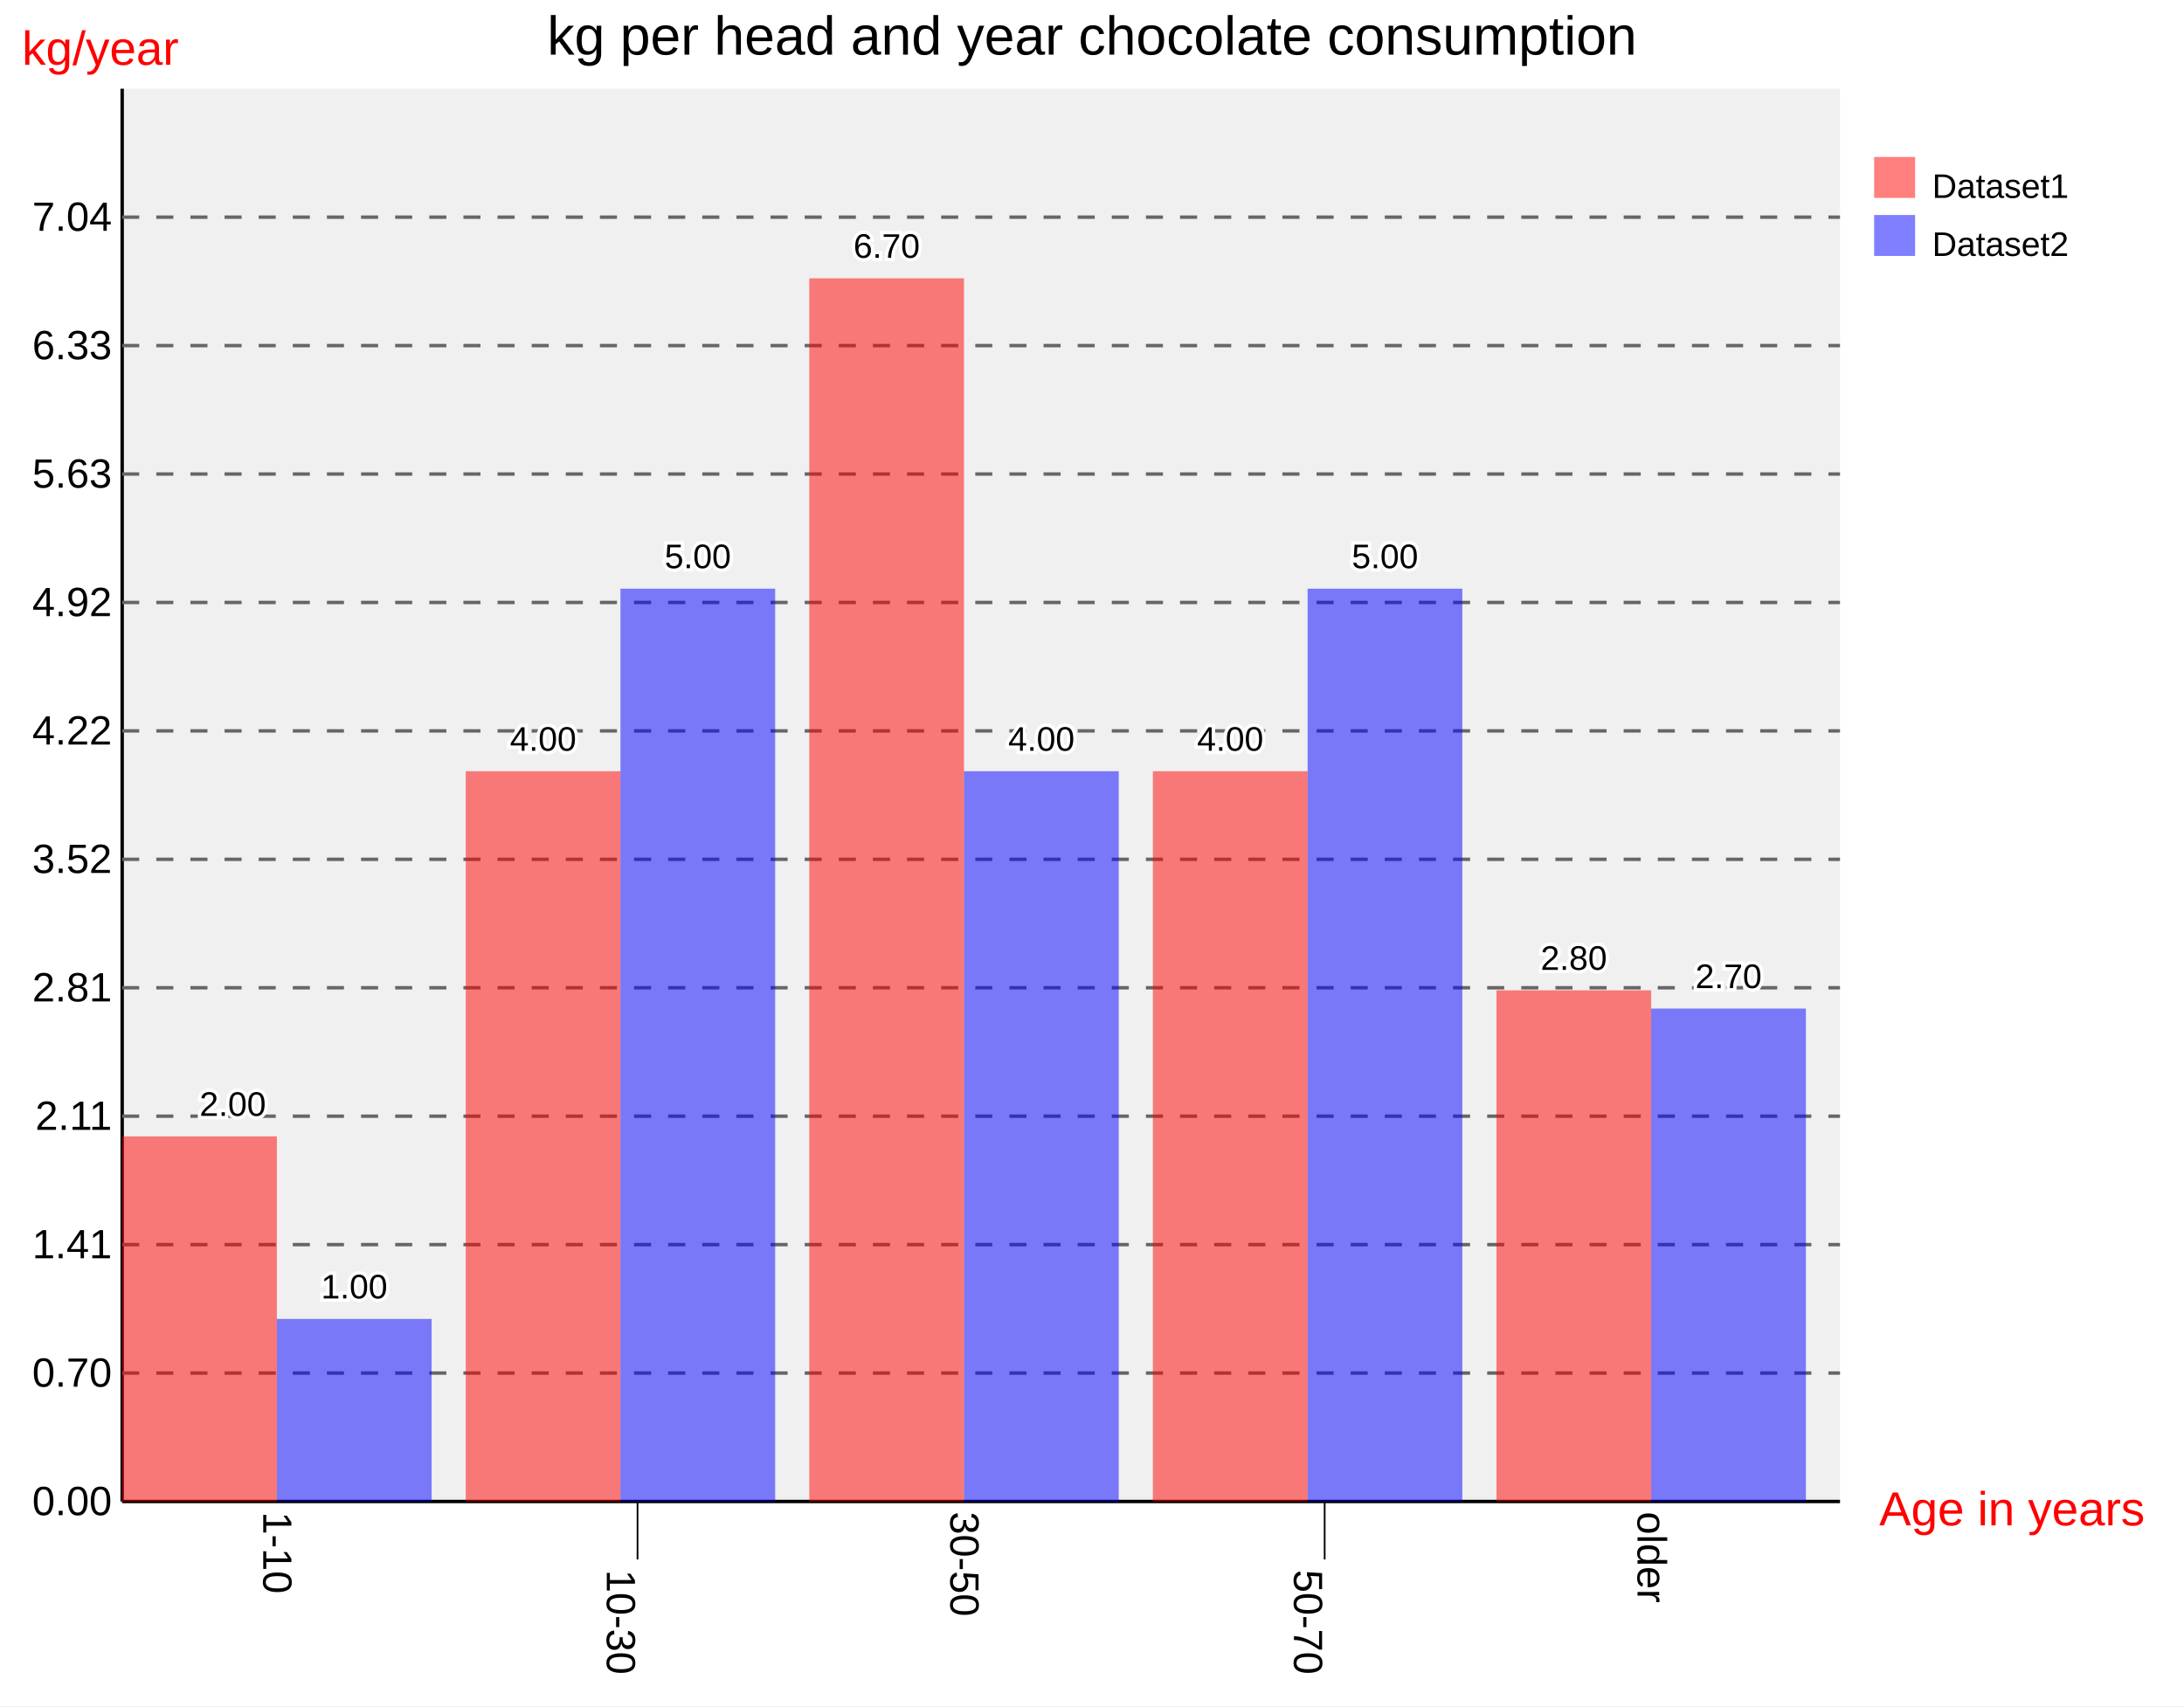
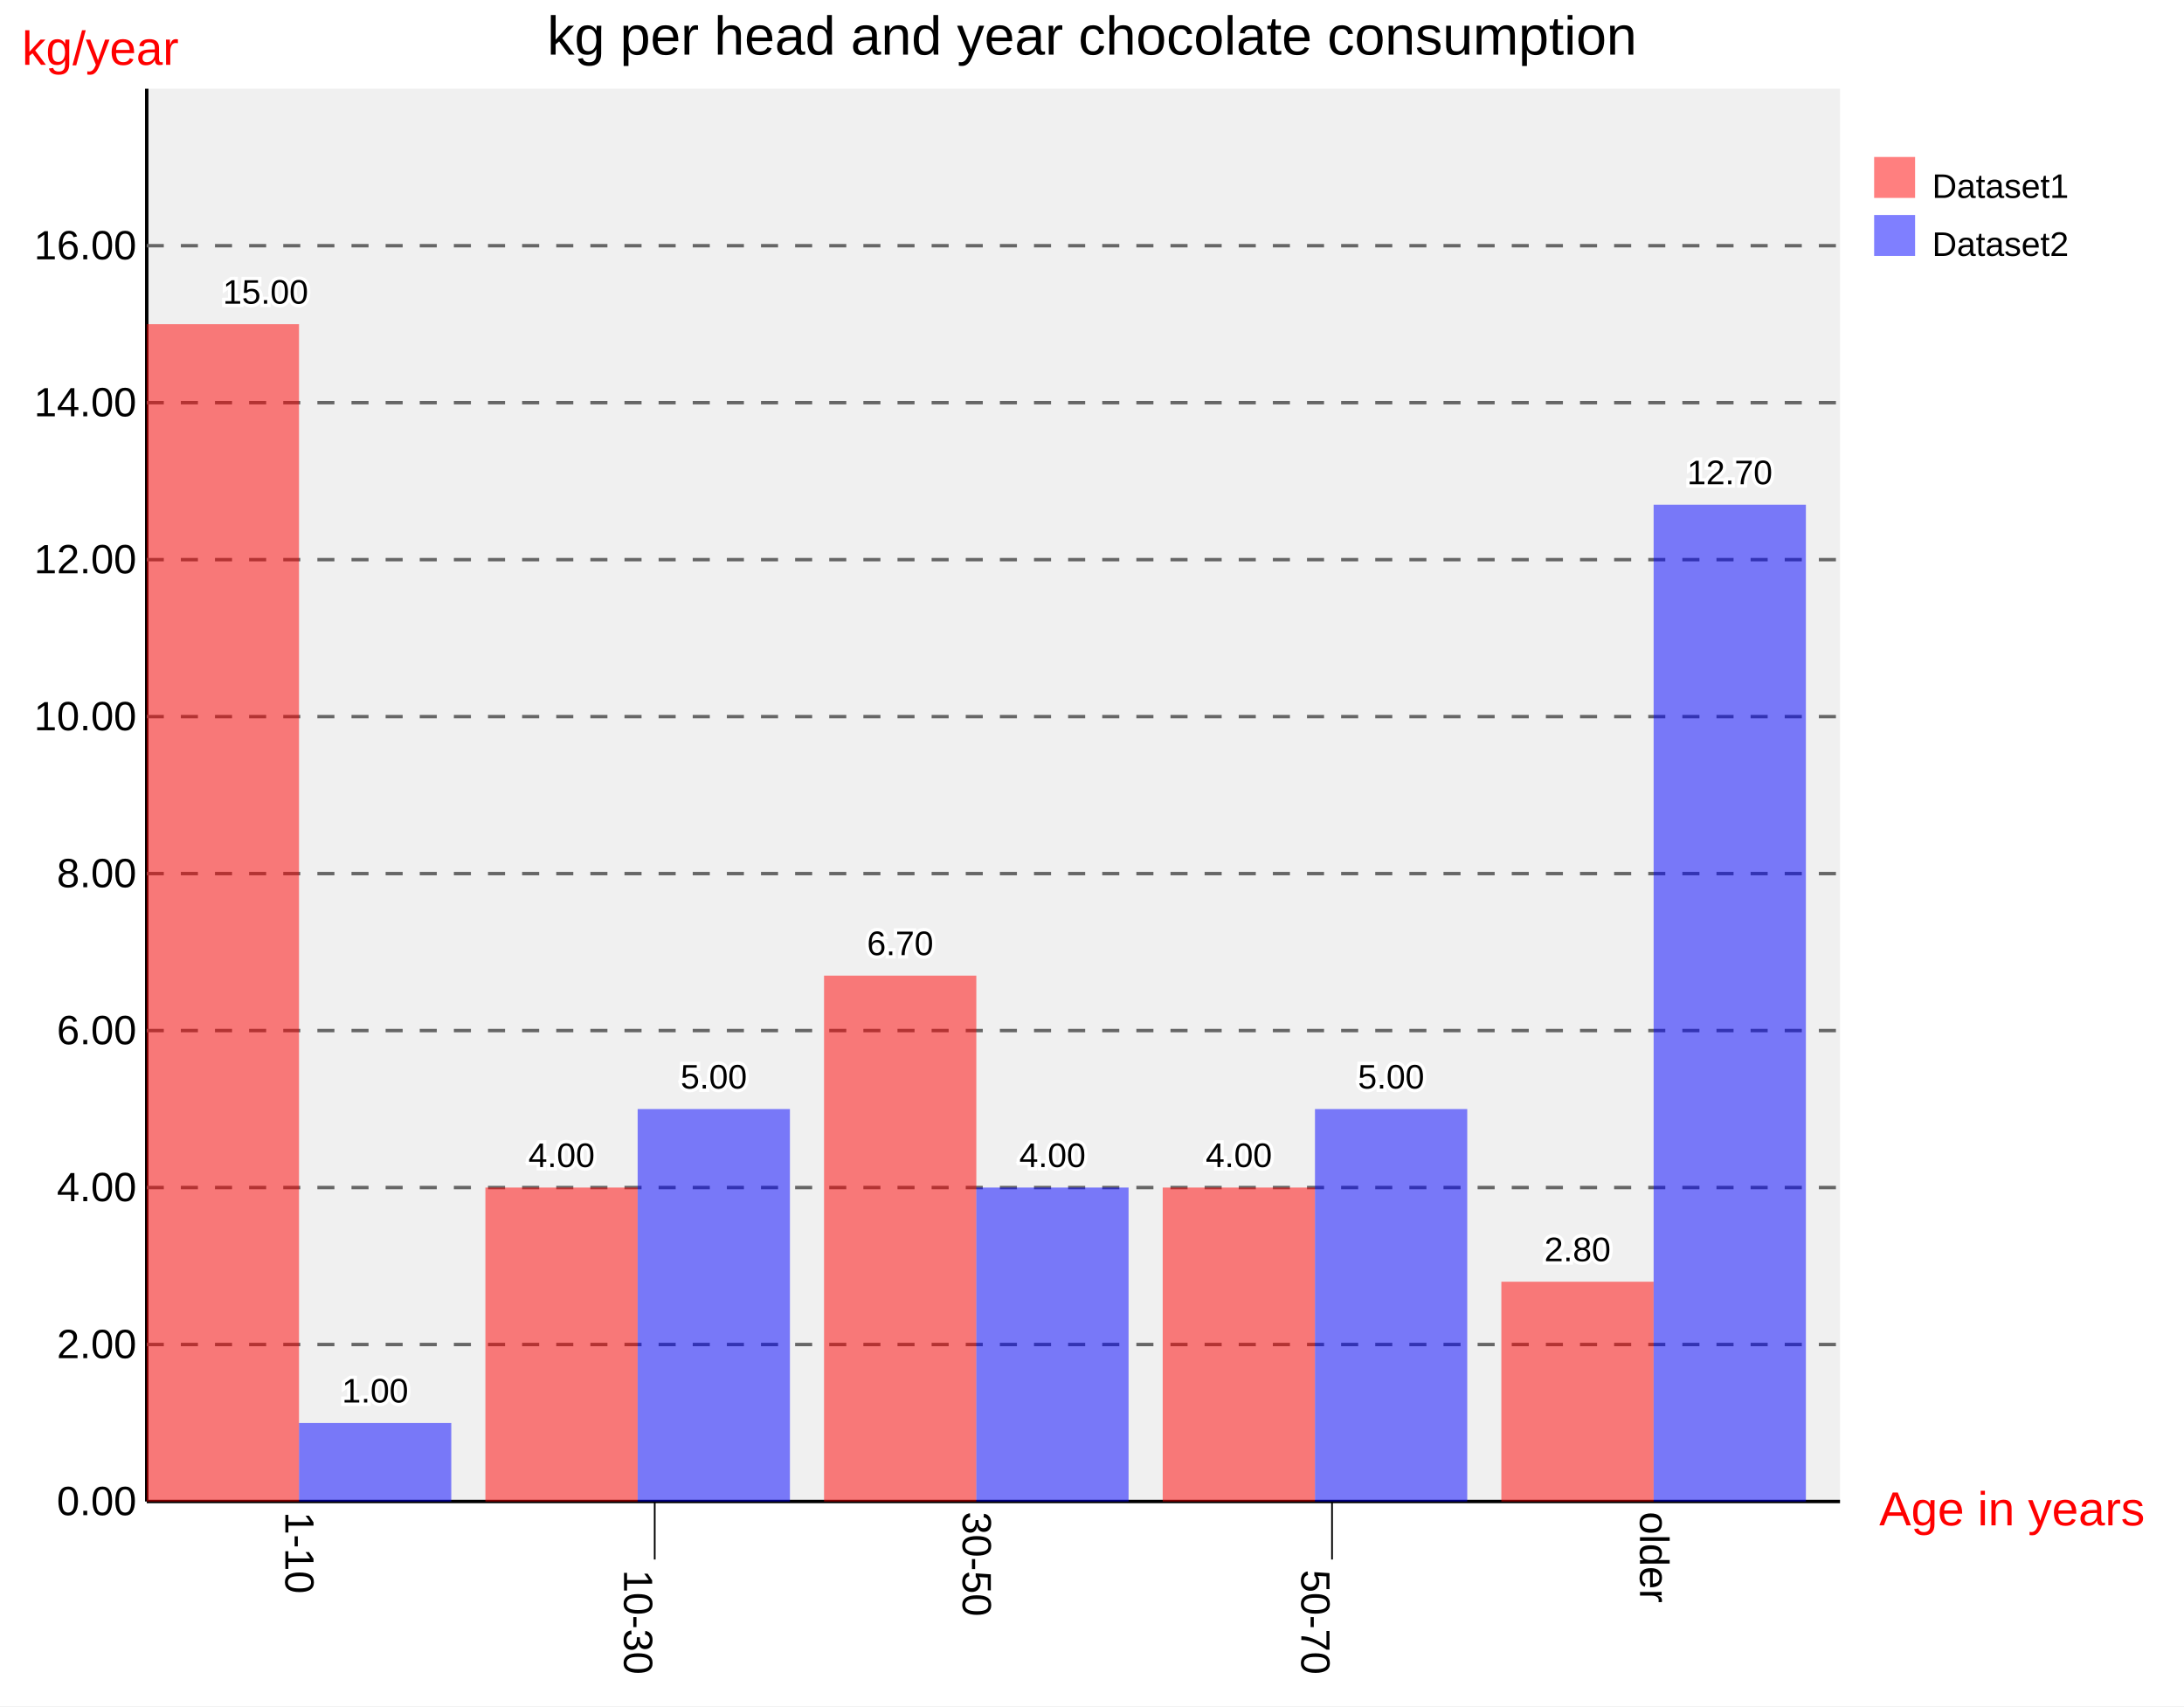
<svg xmlns="http://www.w3.org/2000/svg" width="640" height="500" viewBox="0 0 640 500">
  <defs />
  <rect width="640" height="500" x="0" y="0" class="svgBackground" style="fill:#ffffff;" />
-   <g transform="translate( 35.8 26 )">
-     <rect x="0" y="0" width="503.4" height="414.0" class="graphBackground" style="fill:#f0f0f0;" />
-     <path d="M 0 414.0 h503.4" class="axis" id="yAxis" style="stroke: #000000; stroke-width: 1px;" />
+   <g transform="translate( 43.0 26 )">
+     <rect x="0" y="0" width="496.2" height="414.0" class="graphBackground" style="fill:#f0f0f0;" />
+     <path d="M 0 414.0 h496.2" class="axis" id="yAxis" style="stroke: #000000; stroke-width: 1px;" />
    <path d="M 0.0 0 v414.0" class="axis" id="xAxis" style="stroke: #000000; stroke-width: 1px;" />
-     <text class="xAxisLabels" x="50.34" y="429.0" transform="rotate( 90 50.34 417.0 ) translate( 0 -3 )" style="text-anchor: middle; fill: #000000; font-size: 12px; font-family: &quot;Arial&quot;, sans-serif; font-weight: normal;text-anchor: start">1-10</text>
-     <text class="xAxisLabels" x="151.02" y="446.0" transform="rotate( 90 151.02 434.0 ) translate( 0 -3 )" style="text-anchor: middle; fill: #000000; font-size: 12px; font-family: &quot;Arial&quot;, sans-serif; font-weight: normal;text-anchor: start">10-30</text>
-     <path d="M151.02 414.0 v17" class="staggerGuideLine" style="fill: none; stroke: #000000; stroke-width: 0.5px;" />
-     <text class="xAxisLabels" x="251.7" y="429.0" transform="rotate( 90 251.7 417.0 ) translate( 0 -3 )" style="text-anchor: middle; fill: #000000; font-size: 12px; font-family: &quot;Arial&quot;, sans-serif; font-weight: normal;text-anchor: start">30-50</text>
-     <text class="xAxisLabels" x="352.38" y="446.0" transform="rotate( 90 352.38 434.0 ) translate( 0 -3 )" style="text-anchor: middle; fill: #000000; font-size: 12px; font-family: &quot;Arial&quot;, sans-serif; font-weight: normal;text-anchor: start">50-70</text>
-     <path d="M352.38 414.0 v17" class="staggerGuideLine" style="fill: none; stroke: #000000; stroke-width: 0.5px;" />
-     <text class="xAxisLabels" x="453.06" y="429.0" transform="rotate( 90 453.06 417.0 ) translate( 0 -3 )" style="text-anchor: middle; fill: #000000; font-size: 12px; font-family: &quot;Arial&quot;, sans-serif; font-weight: normal;text-anchor: start">older</text>
+     <text class="xAxisLabels" x="49.62" y="429.0" transform="rotate( 90 49.62 417.0 ) translate( 0 -3 )" style="text-anchor: middle; fill: #000000; font-size: 12px; font-family: &quot;Arial&quot;, sans-serif; font-weight: normal;text-anchor: start">1-10</text>
+     <text class="xAxisLabels" x="148.86" y="446.0" transform="rotate( 90 148.86 434.0 ) translate( 0 -3 )" style="text-anchor: middle; fill: #000000; font-size: 12px; font-family: &quot;Arial&quot;, sans-serif; font-weight: normal;text-anchor: start">10-30</text>
+     <path d="M148.86 414.0 v17" class="staggerGuideLine" style="fill: none; stroke: #000000; stroke-width: 0.5px;" />
+     <text class="xAxisLabels" x="248.1" y="429.0" transform="rotate( 90 248.1 417.0 ) translate( 0 -3 )" style="text-anchor: middle; fill: #000000; font-size: 12px; font-family: &quot;Arial&quot;, sans-serif; font-weight: normal;text-anchor: start">30-50</text>
+     <text class="xAxisLabels" x="347.34" y="446.0" transform="rotate( 90 347.34 434.0 ) translate( 0 -3 )" style="text-anchor: middle; fill: #000000; font-size: 12px; font-family: &quot;Arial&quot;, sans-serif; font-weight: normal;text-anchor: start">50-70</text>
+     <path d="M347.34 414.0 v17" class="staggerGuideLine" style="fill: none; stroke: #000000; stroke-width: 0.5px;" />
+     <text class="xAxisLabels" x="446.58" y="429.0" transform="rotate( 90 446.58 417.0 ) translate( 0 -3 )" style="text-anchor: middle; fill: #000000; font-size: 12px; font-family: &quot;Arial&quot;, sans-serif; font-weight: normal;text-anchor: start">older</text>
    <text x="-3" y="418.0" class="yAxisLabels" style="text-anchor: end; fill: #000000; font-size: 12px; font-family: &quot;Arial&quot;, sans-serif; font-weight: normal;text-anchor: end">0.00</text>
-     <text x="-3" y="380.364" class="yAxisLabels" style="text-anchor: end; fill: #000000; font-size: 12px; font-family: &quot;Arial&quot;, sans-serif; font-weight: normal;text-anchor: end">0.70</text>
-     <path d="M0 376.364 h503.4" class="guideLines" style="stroke: #666666; stroke-width: 1px; stroke-dasharray: 5 5;" />
-     <text x="-3" y="342.727" class="yAxisLabels" style="text-anchor: end; fill: #000000; font-size: 12px; font-family: &quot;Arial&quot;, sans-serif; font-weight: normal;text-anchor: end">1.41</text>
-     <path d="M0 338.727 h503.4" class="guideLines" style="stroke: #666666; stroke-width: 1px; stroke-dasharray: 5 5;" />
-     <text x="-3" y="305.091" class="yAxisLabels" style="text-anchor: end; fill: #000000; font-size: 12px; font-family: &quot;Arial&quot;, sans-serif; font-weight: normal;text-anchor: end">2.11</text>
-     <path d="M0 301.091 h503.4" class="guideLines" style="stroke: #666666; stroke-width: 1px; stroke-dasharray: 5 5;" />
-     <text x="-3" y="267.455" class="yAxisLabels" style="text-anchor: end; fill: #000000; font-size: 12px; font-family: &quot;Arial&quot;, sans-serif; font-weight: normal;text-anchor: end">2.81</text>
-     <path d="M0 263.455 h503.4" class="guideLines" style="stroke: #666666; stroke-width: 1px; stroke-dasharray: 5 5;" />
-     <text x="-3" y="229.818" class="yAxisLabels" style="text-anchor: end; fill: #000000; font-size: 12px; font-family: &quot;Arial&quot;, sans-serif; font-weight: normal;text-anchor: end">3.52</text>
-     <path d="M0 225.818 h503.4" class="guideLines" style="stroke: #666666; stroke-width: 1px; stroke-dasharray: 5 5;" />
-     <text x="-3" y="192.182" class="yAxisLabels" style="text-anchor: end; fill: #000000; font-size: 12px; font-family: &quot;Arial&quot;, sans-serif; font-weight: normal;text-anchor: end">4.22</text>
-     <path d="M0 188.182 h503.4" class="guideLines" style="stroke: #666666; stroke-width: 1px; stroke-dasharray: 5 5;" />
-     <text x="-3" y="154.545" class="yAxisLabels" style="text-anchor: end; fill: #000000; font-size: 12px; font-family: &quot;Arial&quot;, sans-serif; font-weight: normal;text-anchor: end">4.92</text>
-     <path d="M0 150.545 h503.4" class="guideLines" style="stroke: #666666; stroke-width: 1px; stroke-dasharray: 5 5;" />
-     <text x="-3" y="116.909" class="yAxisLabels" style="text-anchor: end; fill: #000000; font-size: 12px; font-family: &quot;Arial&quot;, sans-serif; font-weight: normal;text-anchor: end">5.63</text>
-     <path d="M0 112.909 h503.4" class="guideLines" style="stroke: #666666; stroke-width: 1px; stroke-dasharray: 5 5;" />
-     <text x="-3" y="79.273" class="yAxisLabels" style="text-anchor: end; fill: #000000; font-size: 12px; font-family: &quot;Arial&quot;, sans-serif; font-weight: normal;text-anchor: end">6.33</text>
-     <path d="M0 75.273 h503.4" class="guideLines" style="stroke: #666666; stroke-width: 1px; stroke-dasharray: 5 5;" />
-     <text x="-3" y="41.636" class="yAxisLabels" style="text-anchor: end; fill: #000000; font-size: 12px; font-family: &quot;Arial&quot;, sans-serif; font-weight: normal;text-anchor: end">7.04</text>
-     <path d="M0 37.636 h503.4" class="guideLines" style="stroke: #666666; stroke-width: 1px; stroke-dasharray: 5 5;" />
-     <rect x="0.0" y="307.003" width="45.34" height="106.997" class="fill1" style="fill: #ff0000; fill-opacity: 0.5; stroke: none; stroke-width: 0.5px;" />
-     <rect x="45.34" y="360.501" width="45.34" height="53.499" class="fill2" style="fill: #0000ff; fill-opacity: 0.5; stroke: none; stroke-width: 1px;" />
-     <rect x="100.68" y="200.005" width="45.34" height="213.995" class="fill1" style="fill: #ff0000; fill-opacity: 0.5; stroke: none; stroke-width: 0.5px;" />
-     <rect x="146.02" y="146.506" width="45.34" height="267.494" class="fill2" style="fill: #0000ff; fill-opacity: 0.5; stroke: none; stroke-width: 1px;" />
-     <rect x="201.36" y="55.558" width="45.34" height="358.442" class="fill1" style="fill: #ff0000; fill-opacity: 0.5; stroke: none; stroke-width: 0.5px;" />
-     <rect x="246.7" y="200.005" width="45.34" height="213.995" class="fill2" style="fill: #0000ff; fill-opacity: 0.5; stroke: none; stroke-width: 1px;" />
-     <rect x="302.04" y="200.005" width="45.34" height="213.995" class="fill1" style="fill: #ff0000; fill-opacity: 0.5; stroke: none; stroke-width: 0.5px;" />
-     <rect x="347.38" y="146.506" width="45.34" height="267.494" class="fill2" style="fill: #0000ff; fill-opacity: 0.5; stroke: none; stroke-width: 1px;" />
-     <rect x="402.72" y="264.204" width="45.34" height="149.796" class="fill1" style="fill: #ff0000; fill-opacity: 0.5; stroke: none; stroke-width: 0.5px;" />
-     <rect x="448.06" y="269.553" width="45.34" height="144.447" class="fill2" style="fill: #0000ff; fill-opacity: 0.5; stroke: none; stroke-width: 1px;" />
+     <text x="-3" y="372.0" class="yAxisLabels" style="text-anchor: end; fill: #000000; font-size: 12px; font-family: &quot;Arial&quot;, sans-serif; font-weight: normal;text-anchor: end">2.00</text>
+     <path d="M0 368.0 h496.2" class="guideLines" style="stroke: #666666; stroke-width: 1px; stroke-dasharray: 5 5;" />
+     <text x="-3" y="326.0" class="yAxisLabels" style="text-anchor: end; fill: #000000; font-size: 12px; font-family: &quot;Arial&quot;, sans-serif; font-weight: normal;text-anchor: end">4.00</text>
+     <path d="M0 322.0 h496.2" class="guideLines" style="stroke: #666666; stroke-width: 1px; stroke-dasharray: 5 5;" />
+     <text x="-3" y="280.0" class="yAxisLabels" style="text-anchor: end; fill: #000000; font-size: 12px; font-family: &quot;Arial&quot;, sans-serif; font-weight: normal;text-anchor: end">6.00</text>
+     <path d="M0 276.0 h496.2" class="guideLines" style="stroke: #666666; stroke-width: 1px; stroke-dasharray: 5 5;" />
+     <text x="-3" y="234.0" class="yAxisLabels" style="text-anchor: end; fill: #000000; font-size: 12px; font-family: &quot;Arial&quot;, sans-serif; font-weight: normal;text-anchor: end">8.00</text>
+     <path d="M0 230.0 h496.2" class="guideLines" style="stroke: #666666; stroke-width: 1px; stroke-dasharray: 5 5;" />
+     <text x="-3" y="188.0" class="yAxisLabels" style="text-anchor: end; fill: #000000; font-size: 12px; font-family: &quot;Arial&quot;, sans-serif; font-weight: normal;text-anchor: end">10.00</text>
+     <path d="M0 184.0 h496.2" class="guideLines" style="stroke: #666666; stroke-width: 1px; stroke-dasharray: 5 5;" />
+     <text x="-3" y="142.0" class="yAxisLabels" style="text-anchor: end; fill: #000000; font-size: 12px; font-family: &quot;Arial&quot;, sans-serif; font-weight: normal;text-anchor: end">12.00</text>
+     <path d="M0 138.0 h496.2" class="guideLines" style="stroke: #666666; stroke-width: 1px; stroke-dasharray: 5 5;" />
+     <text x="-3" y="96.0" class="yAxisLabels" style="text-anchor: end; fill: #000000; font-size: 12px; font-family: &quot;Arial&quot;, sans-serif; font-weight: normal;text-anchor: end">14.00</text>
+     <path d="M0 92.0 h496.2" class="guideLines" style="stroke: #666666; stroke-width: 1px; stroke-dasharray: 5 5;" />
+     <text x="-3" y="50.0" class="yAxisLabels" style="text-anchor: end; fill: #000000; font-size: 12px; font-family: &quot;Arial&quot;, sans-serif; font-weight: normal;text-anchor: end">16.00</text>
+     <path d="M0 46.0 h496.2" class="guideLines" style="stroke: #666666; stroke-width: 1px; stroke-dasharray: 5 5;" />
+     <rect x="0.0" y="69.0" width="44.62" height="345.0" class="fill1" style="fill: #ff0000; fill-opacity: 0.5; stroke: none; stroke-width: 0.5px;" />
+     <rect x="44.62" y="391.0" width="44.62" height="23.0" class="fill2" style="fill: #0000ff; fill-opacity: 0.5; stroke: none; stroke-width: 1px;" />
+     <rect x="99.24" y="322.0" width="44.62" height="92.0" class="fill1" style="fill: #ff0000; fill-opacity: 0.5; stroke: none; stroke-width: 0.5px;" />
+     <rect x="143.86" y="299.0" width="44.62" height="115.0" class="fill2" style="fill: #0000ff; fill-opacity: 0.5; stroke: none; stroke-width: 1px;" />
+     <rect x="198.48" y="259.9" width="44.62" height="154.1" class="fill1" style="fill: #ff0000; fill-opacity: 0.5; stroke: none; stroke-width: 0.5px;" />
+     <rect x="243.1" y="322.0" width="44.62" height="92.0" class="fill2" style="fill: #0000ff; fill-opacity: 0.5; stroke: none; stroke-width: 1px;" />
+     <rect x="297.72" y="322.0" width="44.62" height="92.0" class="fill1" style="fill: #ff0000; fill-opacity: 0.5; stroke: none; stroke-width: 0.5px;" />
+     <rect x="342.34" y="299.0" width="44.62" height="115.0" class="fill2" style="fill: #0000ff; fill-opacity: 0.5; stroke: none; stroke-width: 1px;" />
+     <rect x="396.96" y="349.6" width="44.62" height="64.4" class="fill1" style="fill: #ff0000; fill-opacity: 0.5; stroke: none; stroke-width: 0.5px;" />
+     <rect x="441.58" y="121.9" width="44.62" height="292.1" class="fill2" style="fill: #0000ff; fill-opacity: 0.5; stroke: none; stroke-width: 1px;" />
    <g>
-       <text x="22.67" y="301.003" class="dataPointLabel" style="fill: #000000; text-anchor:middle; font-size: 10px; font-family: &quot;Arial&quot;, sans-serif; font-weight: normal;text-anchor: start; stroke: #fff; stroke-width: 2;">2.00</text>
-       <text x="22.67" y="301.003" class="dataPointLabel" style="fill: #000000; text-anchor:middle; font-size: 10px; font-family: &quot;Arial&quot;, sans-serif; font-weight: normal;text-anchor: start;">2.00</text>
-       <text x="27.67" y="295.003" class="dataPointLabel" visibility="hidden" style="fill: #000000; text-anchor:middle; font-size: 10px; font-family: &quot;Arial&quot;, sans-serif; font-weight: normal;stroke-width: 2; fill: #000; text-anchor: start;" id="70189514153860">2</text>
-       <circle cx="22.67" cy="307.003" r="10" style="opacity: 0" />
-       <text x="68.01" y="354.501" class="dataPointLabel" style="fill: #000000; text-anchor:middle; font-size: 10px; font-family: &quot;Arial&quot;, sans-serif; font-weight: normal; stroke: #fff; stroke-width: 2;">1.00</text>
-       <text x="68.01" y="354.501" class="dataPointLabel" style="fill: #000000; text-anchor:middle; font-size: 10px; font-family: &quot;Arial&quot;, sans-serif; font-weight: normal;">1.00</text>
-       <text x="73.01" y="348.501" class="dataPointLabel" visibility="hidden" style="fill: #000000; text-anchor:middle; font-size: 10px; font-family: &quot;Arial&quot;, sans-serif; font-weight: normal;stroke-width: 2; fill: #000; text-anchor: start;" id="70189514073960">1</text>
-       <circle cx="68.01" cy="360.501" r="10" style="opacity: 0" />
-       <text x="123.35" y="194.005" class="dataPointLabel" style="fill: #000000; text-anchor:middle; font-size: 10px; font-family: &quot;Arial&quot;, sans-serif; font-weight: normal; stroke: #fff; stroke-width: 2;">4.00</text>
-       <text x="123.35" y="194.005" class="dataPointLabel" style="fill: #000000; text-anchor:middle; font-size: 10px; font-family: &quot;Arial&quot;, sans-serif; font-weight: normal;">4.00</text>
-       <text x="128.35" y="188.005" class="dataPointLabel" visibility="hidden" style="fill: #000000; text-anchor:middle; font-size: 10px; font-family: &quot;Arial&quot;, sans-serif; font-weight: normal;stroke-width: 2; fill: #000; text-anchor: start;" id="70189513993900">4</text>
-       <circle cx="123.35" cy="200.005" r="10" style="opacity: 0" />
-       <text x="168.69" y="140.506" class="dataPointLabel" style="fill: #000000; text-anchor:middle; font-size: 10px; font-family: &quot;Arial&quot;, sans-serif; font-weight: normal; stroke: #fff; stroke-width: 2;">5.00</text>
-       <text x="168.69" y="140.506" class="dataPointLabel" style="fill: #000000; text-anchor:middle; font-size: 10px; font-family: &quot;Arial&quot;, sans-serif; font-weight: normal;">5.00</text>
-       <text x="173.69" y="134.506" class="dataPointLabel" visibility="hidden" style="fill: #000000; text-anchor:middle; font-size: 10px; font-family: &quot;Arial&quot;, sans-serif; font-weight: normal;stroke-width: 2; fill: #000; text-anchor: start;" id="70189513932080">5</text>
-       <circle cx="168.69" cy="146.506" r="10" style="opacity: 0" />
-       <text x="224.03" y="49.558" class="dataPointLabel" style="fill: #000000; text-anchor:middle; font-size: 10px; font-family: &quot;Arial&quot;, sans-serif; font-weight: normal; stroke: #fff; stroke-width: 2;">6.70</text>
-       <text x="224.03" y="49.558" class="dataPointLabel" style="fill: #000000; text-anchor:middle; font-size: 10px; font-family: &quot;Arial&quot;, sans-serif; font-weight: normal;">6.70</text>
-       <text x="229.03" y="43.558" class="dataPointLabel" visibility="hidden" style="fill: #000000; text-anchor:middle; font-size: 10px; font-family: &quot;Arial&quot;, sans-serif; font-weight: normal;stroke-width: 2; fill: #000; text-anchor: start;" id="70189513861580">6.7</text>
-       <circle cx="224.03" cy="55.558" r="10" style="opacity: 0" />
-       <text x="269.37" y="194.005" class="dataPointLabel" style="fill: #000000; text-anchor:middle; font-size: 10px; font-family: &quot;Arial&quot;, sans-serif; font-weight: normal; stroke: #fff; stroke-width: 2;">4.00</text>
-       <text x="269.37" y="194.005" class="dataPointLabel" style="fill: #000000; text-anchor:middle; font-size: 10px; font-family: &quot;Arial&quot;, sans-serif; font-weight: normal;">4.00</text>
-       <text x="274.37" y="188.005" class="dataPointLabel" visibility="hidden" style="fill: #000000; text-anchor:middle; font-size: 10px; font-family: &quot;Arial&quot;, sans-serif; font-weight: normal;stroke-width: 2; fill: #000; text-anchor: start;" id="70189513779760">4</text>
-       <circle cx="269.37" cy="200.005" r="10" style="opacity: 0" />
-       <text x="324.71" y="194.005" class="dataPointLabel" style="fill: #000000; text-anchor:middle; font-size: 10px; font-family: &quot;Arial&quot;, sans-serif; font-weight: normal; stroke: #fff; stroke-width: 2;">4.00</text>
-       <text x="324.71" y="194.005" class="dataPointLabel" style="fill: #000000; text-anchor:middle; font-size: 10px; font-family: &quot;Arial&quot;, sans-serif; font-weight: normal;">4.00</text>
-       <text x="329.71" y="188.005" class="dataPointLabel" visibility="hidden" style="fill: #000000; text-anchor:middle; font-size: 10px; font-family: &quot;Arial&quot;, sans-serif; font-weight: normal;stroke-width: 2; fill: #000; text-anchor: start;" id="70189513521080">4</text>
-       <circle cx="324.71" cy="200.005" r="10" style="opacity: 0" />
-       <text x="370.05" y="140.506" class="dataPointLabel" style="fill: #000000; text-anchor:middle; font-size: 10px; font-family: &quot;Arial&quot;, sans-serif; font-weight: normal; stroke: #fff; stroke-width: 2;">5.00</text>
-       <text x="370.05" y="140.506" class="dataPointLabel" style="fill: #000000; text-anchor:middle; font-size: 10px; font-family: &quot;Arial&quot;, sans-serif; font-weight: normal;">5.00</text>
-       <text x="375.05" y="134.506" class="dataPointLabel" visibility="hidden" style="fill: #000000; text-anchor:middle; font-size: 10px; font-family: &quot;Arial&quot;, sans-serif; font-weight: normal;stroke-width: 2; fill: #000; text-anchor: start;" id="70189513440560">5</text>
-       <circle cx="370.05" cy="146.506" r="10" style="opacity: 0" />
-       <text x="425.39" y="258.204" class="dataPointLabel" style="fill: #000000; text-anchor:middle; font-size: 10px; font-family: &quot;Arial&quot;, sans-serif; font-weight: normal; stroke: #fff; stroke-width: 2;">2.80</text>
-       <text x="425.39" y="258.204" class="dataPointLabel" style="fill: #000000; text-anchor:middle; font-size: 10px; font-family: &quot;Arial&quot;, sans-serif; font-weight: normal;">2.80</text>
-       <text x="430.39" y="252.204" class="dataPointLabel" visibility="hidden" style="fill: #000000; text-anchor:middle; font-size: 10px; font-family: &quot;Arial&quot;, sans-serif; font-weight: normal;stroke-width: 2; fill: #000; text-anchor: start;" id="70189513370700">2.8</text>
-       <circle cx="425.39" cy="264.204" r="10" style="opacity: 0" />
-       <text x="470.73" y="263.553" class="dataPointLabel" style="fill: #000000; text-anchor:middle; font-size: 10px; font-family: &quot;Arial&quot;, sans-serif; font-weight: normal; stroke: #fff; stroke-width: 2;">2.70</text>
-       <text x="470.73" y="263.553" class="dataPointLabel" style="fill: #000000; text-anchor:middle; font-size: 10px; font-family: &quot;Arial&quot;, sans-serif; font-weight: normal;">2.70</text>
-       <text x="475.73" y="257.553" class="dataPointLabel" visibility="hidden" style="fill: #000000; text-anchor:middle; font-size: 10px; font-family: &quot;Arial&quot;, sans-serif; font-weight: normal;stroke-width: 2; fill: #000; text-anchor: start;" id="70189513276880">2.7</text>
-       <circle cx="470.73" cy="269.553" r="10" style="opacity: 0" />
+       <text x="22.31" y="63.0" class="dataPointLabel" style="fill: #000000; text-anchor:middle; font-size: 10px; font-family: &quot;Arial&quot;, sans-serif; font-weight: normal;text-anchor: start; stroke: #fff; stroke-width: 2;">15.00</text>
+       <text x="22.31" y="63.0" class="dataPointLabel" style="fill: #000000; text-anchor:middle; font-size: 10px; font-family: &quot;Arial&quot;, sans-serif; font-weight: normal;text-anchor: start;">15.00</text>
+       <text x="27.31" y="57.0" class="dataPointLabel" visibility="hidden" style="fill: #000000; text-anchor:middle; font-size: 10px; font-family: &quot;Arial&quot;, sans-serif; font-weight: normal;stroke-width: 2; fill: #000; text-anchor: start;" id="70127186206220">15</text>
+       <circle cx="22.31" cy="69.0" r="10" style="opacity: 0" />
+       <text x="66.93" y="385.0" class="dataPointLabel" style="fill: #000000; text-anchor:middle; font-size: 10px; font-family: &quot;Arial&quot;, sans-serif; font-weight: normal; stroke: #fff; stroke-width: 2;">1.00</text>
+       <text x="66.93" y="385.0" class="dataPointLabel" style="fill: #000000; text-anchor:middle; font-size: 10px; font-family: &quot;Arial&quot;, sans-serif; font-weight: normal;">1.00</text>
+       <text x="71.93" y="379.0" class="dataPointLabel" visibility="hidden" style="fill: #000000; text-anchor:middle; font-size: 10px; font-family: &quot;Arial&quot;, sans-serif; font-weight: normal;stroke-width: 2; fill: #000; text-anchor: start;" id="70127186090720">1</text>
+       <circle cx="66.93" cy="391.0" r="10" style="opacity: 0" />
+       <text x="121.55" y="316.0" class="dataPointLabel" style="fill: #000000; text-anchor:middle; font-size: 10px; font-family: &quot;Arial&quot;, sans-serif; font-weight: normal; stroke: #fff; stroke-width: 2;">4.00</text>
+       <text x="121.55" y="316.0" class="dataPointLabel" style="fill: #000000; text-anchor:middle; font-size: 10px; font-family: &quot;Arial&quot;, sans-serif; font-weight: normal;">4.00</text>
+       <text x="126.55" y="310.0" class="dataPointLabel" visibility="hidden" style="fill: #000000; text-anchor:middle; font-size: 10px; font-family: &quot;Arial&quot;, sans-serif; font-weight: normal;stroke-width: 2; fill: #000; text-anchor: start;" id="70127186006620">4</text>
+       <circle cx="121.55" cy="322.0" r="10" style="opacity: 0" />
+       <text x="166.17" y="293.0" class="dataPointLabel" style="fill: #000000; text-anchor:middle; font-size: 10px; font-family: &quot;Arial&quot;, sans-serif; font-weight: normal; stroke: #fff; stroke-width: 2;">5.00</text>
+       <text x="166.17" y="293.0" class="dataPointLabel" style="fill: #000000; text-anchor:middle; font-size: 10px; font-family: &quot;Arial&quot;, sans-serif; font-weight: normal;">5.00</text>
+       <text x="171.17" y="287.0" class="dataPointLabel" visibility="hidden" style="fill: #000000; text-anchor:middle; font-size: 10px; font-family: &quot;Arial&quot;, sans-serif; font-weight: normal;stroke-width: 2; fill: #000; text-anchor: start;" id="70127185908580">5</text>
+       <circle cx="166.17" cy="299.0" r="10" style="opacity: 0" />
+       <text x="220.79" y="253.9" class="dataPointLabel" style="fill: #000000; text-anchor:middle; font-size: 10px; font-family: &quot;Arial&quot;, sans-serif; font-weight: normal; stroke: #fff; stroke-width: 2;">6.70</text>
+       <text x="220.79" y="253.9" class="dataPointLabel" style="fill: #000000; text-anchor:middle; font-size: 10px; font-family: &quot;Arial&quot;, sans-serif; font-weight: normal;">6.70</text>
+       <text x="225.79" y="247.9" class="dataPointLabel" visibility="hidden" style="fill: #000000; text-anchor:middle; font-size: 10px; font-family: &quot;Arial&quot;, sans-serif; font-weight: normal;stroke-width: 2; fill: #000; text-anchor: start;" id="70127181782200">6.7</text>
+       <circle cx="220.79" cy="259.9" r="10" style="opacity: 0" />
+       <text x="265.41" y="316.0" class="dataPointLabel" style="fill: #000000; text-anchor:middle; font-size: 10px; font-family: &quot;Arial&quot;, sans-serif; font-weight: normal; stroke: #fff; stroke-width: 2;">4.00</text>
+       <text x="265.41" y="316.0" class="dataPointLabel" style="fill: #000000; text-anchor:middle; font-size: 10px; font-family: &quot;Arial&quot;, sans-serif; font-weight: normal;">4.00</text>
+       <text x="270.41" y="310.0" class="dataPointLabel" visibility="hidden" style="fill: #000000; text-anchor:middle; font-size: 10px; font-family: &quot;Arial&quot;, sans-serif; font-weight: normal;stroke-width: 2; fill: #000; text-anchor: start;" id="70127181639780">4</text>
+       <circle cx="265.41" cy="322.0" r="10" style="opacity: 0" />
+       <text x="320.03" y="316.0" class="dataPointLabel" style="fill: #000000; text-anchor:middle; font-size: 10px; font-family: &quot;Arial&quot;, sans-serif; font-weight: normal; stroke: #fff; stroke-width: 2;">4.00</text>
+       <text x="320.03" y="316.0" class="dataPointLabel" style="fill: #000000; text-anchor:middle; font-size: 10px; font-family: &quot;Arial&quot;, sans-serif; font-weight: normal;">4.00</text>
+       <text x="325.03" y="310.0" class="dataPointLabel" visibility="hidden" style="fill: #000000; text-anchor:middle; font-size: 10px; font-family: &quot;Arial&quot;, sans-serif; font-weight: normal;stroke-width: 2; fill: #000; text-anchor: start;" id="70127177694440">4</text>
+       <circle cx="320.03" cy="322.0" r="10" style="opacity: 0" />
+       <text x="364.65" y="293.0" class="dataPointLabel" style="fill: #000000; text-anchor:middle; font-size: 10px; font-family: &quot;Arial&quot;, sans-serif; font-weight: normal; stroke: #fff; stroke-width: 2;">5.00</text>
+       <text x="364.65" y="293.0" class="dataPointLabel" style="fill: #000000; text-anchor:middle; font-size: 10px; font-family: &quot;Arial&quot;, sans-serif; font-weight: normal;">5.00</text>
+       <text x="369.65" y="287.0" class="dataPointLabel" visibility="hidden" style="fill: #000000; text-anchor:middle; font-size: 10px; font-family: &quot;Arial&quot;, sans-serif; font-weight: normal;stroke-width: 2; fill: #000; text-anchor: start;" id="70127177562120">5</text>
+       <circle cx="364.65" cy="299.0" r="10" style="opacity: 0" />
+       <text x="419.27" y="343.6" class="dataPointLabel" style="fill: #000000; text-anchor:middle; font-size: 10px; font-family: &quot;Arial&quot;, sans-serif; font-weight: normal; stroke: #fff; stroke-width: 2;">2.80</text>
+       <text x="419.27" y="343.6" class="dataPointLabel" style="fill: #000000; text-anchor:middle; font-size: 10px; font-family: &quot;Arial&quot;, sans-serif; font-weight: normal;">2.80</text>
+       <text x="424.27" y="337.6" class="dataPointLabel" visibility="hidden" style="fill: #000000; text-anchor:middle; font-size: 10px; font-family: &quot;Arial&quot;, sans-serif; font-weight: normal;stroke-width: 2; fill: #000; text-anchor: start;" id="70127182392320">2.8</text>
+       <circle cx="419.27" cy="349.6" r="10" style="opacity: 0" />
+       <text x="463.89" y="115.9" class="dataPointLabel" style="fill: #000000; text-anchor:middle; font-size: 10px; font-family: &quot;Arial&quot;, sans-serif; font-weight: normal; stroke: #fff; stroke-width: 2;">12.70</text>
+       <text x="463.89" y="115.9" class="dataPointLabel" style="fill: #000000; text-anchor:middle; font-size: 10px; font-family: &quot;Arial&quot;, sans-serif; font-weight: normal;">12.70</text>
+       <text x="458.89" y="109.9" class="dataPointLabel" visibility="hidden" style="fill: #000000; text-anchor:middle; font-size: 10px; font-family: &quot;Arial&quot;, sans-serif; font-weight: normal;stroke-width: 2; fill: #000; text-anchor: end;" id="70127182344120">12.7</text>
+       <circle cx="463.89" cy="121.9" r="10" style="opacity: 0" />
    </g>
  </g>
  <text x="320" y="16" class="mainTitle" style="text-anchor: middle; fill: #000000; font-size: 16px; font-family: &quot;Arial&quot;, sans-serif; font-weight: normal;">kg per head and year chocolate consumption</text>
  <text x="589.6" y="447.0" class="xAxisTitle" style="text-anchor: middle; fill: #ff0000; font-size: 14px; font-family: &quot;Arial&quot;, sans-serif; font-weight: normal;">Age in years</text>
  <text x="29.4" y="19.0" class="yAxisTitle" style="fill: #ff0000; text-anchor: middle; font-size: 14px; font-family: &quot;Arial&quot;, sans-serif; font-weight: normal;">kg/year</text>
  <g transform="translate(549.2 46)">
    <rect x="0" y="0" width="12" height="12" class="key1" style="fill: #ff0000; fill-opacity: 0.5; stroke: none; stroke-width: 0.5px;" />
    <text x="17" y="12" class="keyText" style="fill: #000000; text-anchor:start; font-size: 10px; font-family: &quot;Arial&quot;, sans-serif; font-weight: normal;">Dataset1</text>
    <rect x="0" y="17" width="12" height="12" class="key2" style="fill: #0000ff; fill-opacity: 0.5; stroke: none; stroke-width: 1px;" />
    <text x="17" y="29" class="keyText" style="fill: #000000; text-anchor:start; font-size: 10px; font-family: &quot;Arial&quot;, sans-serif; font-weight: normal;">Dataset2</text>
  </g>
</svg>
